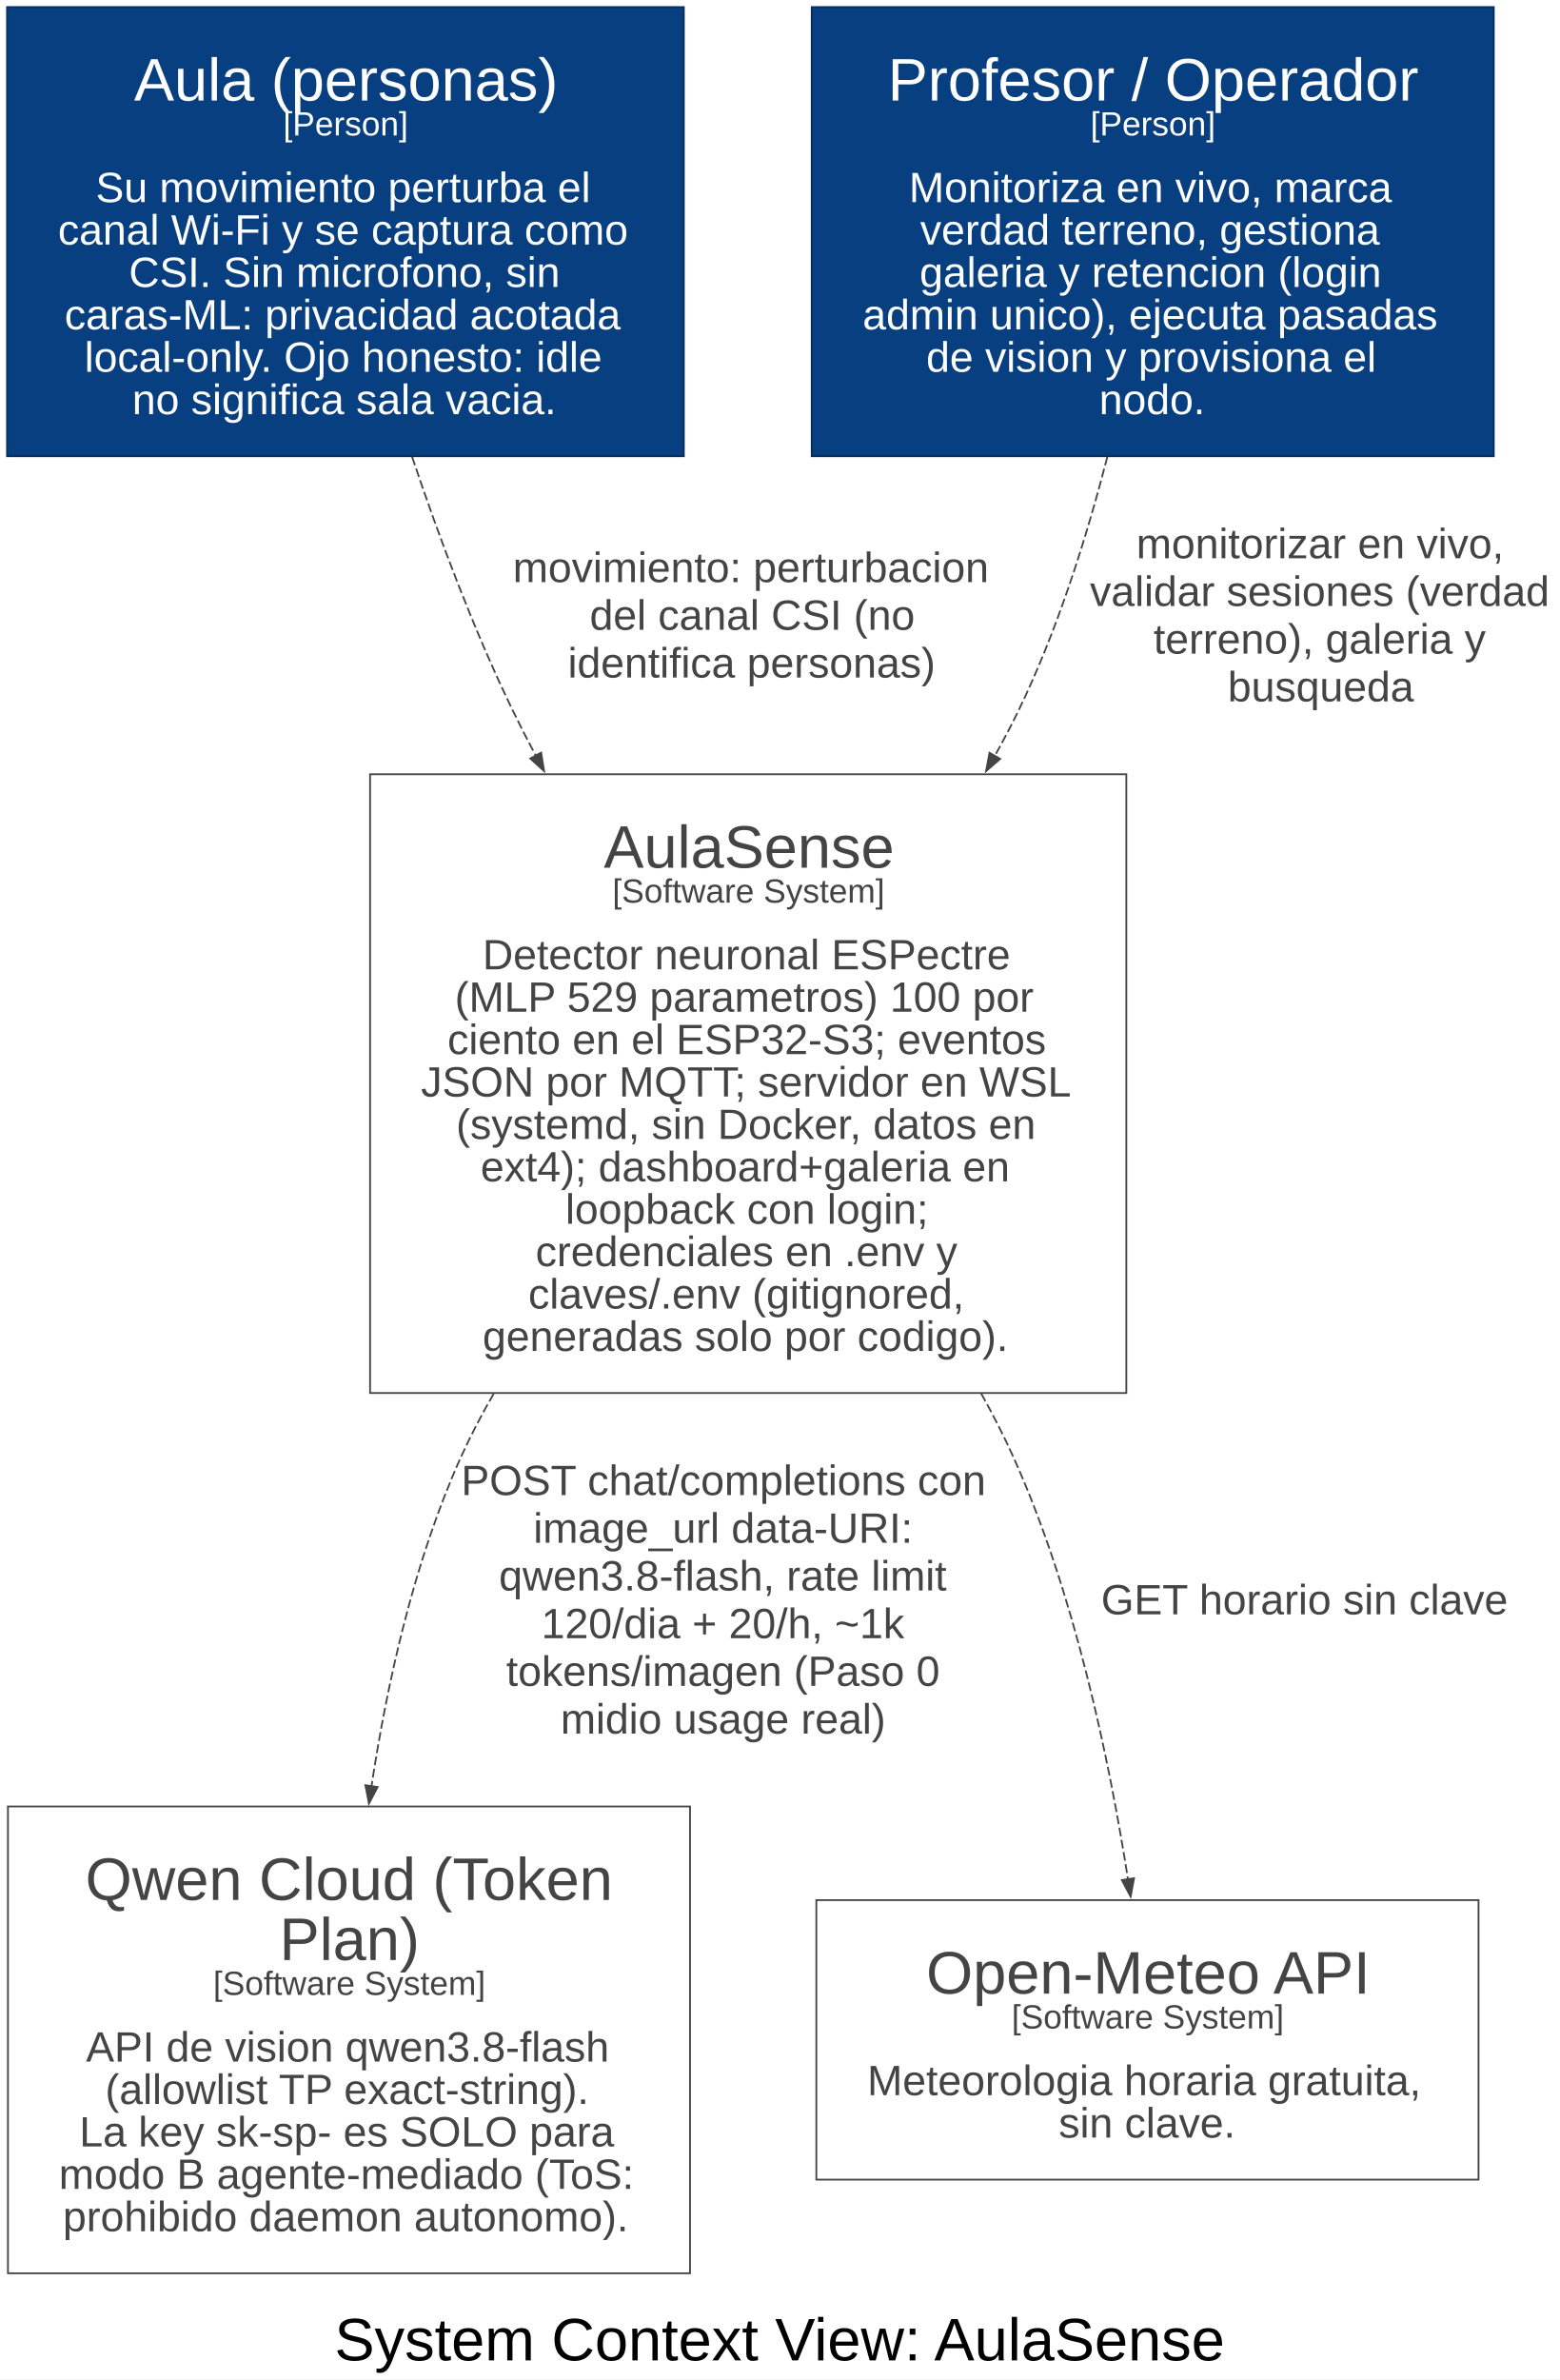
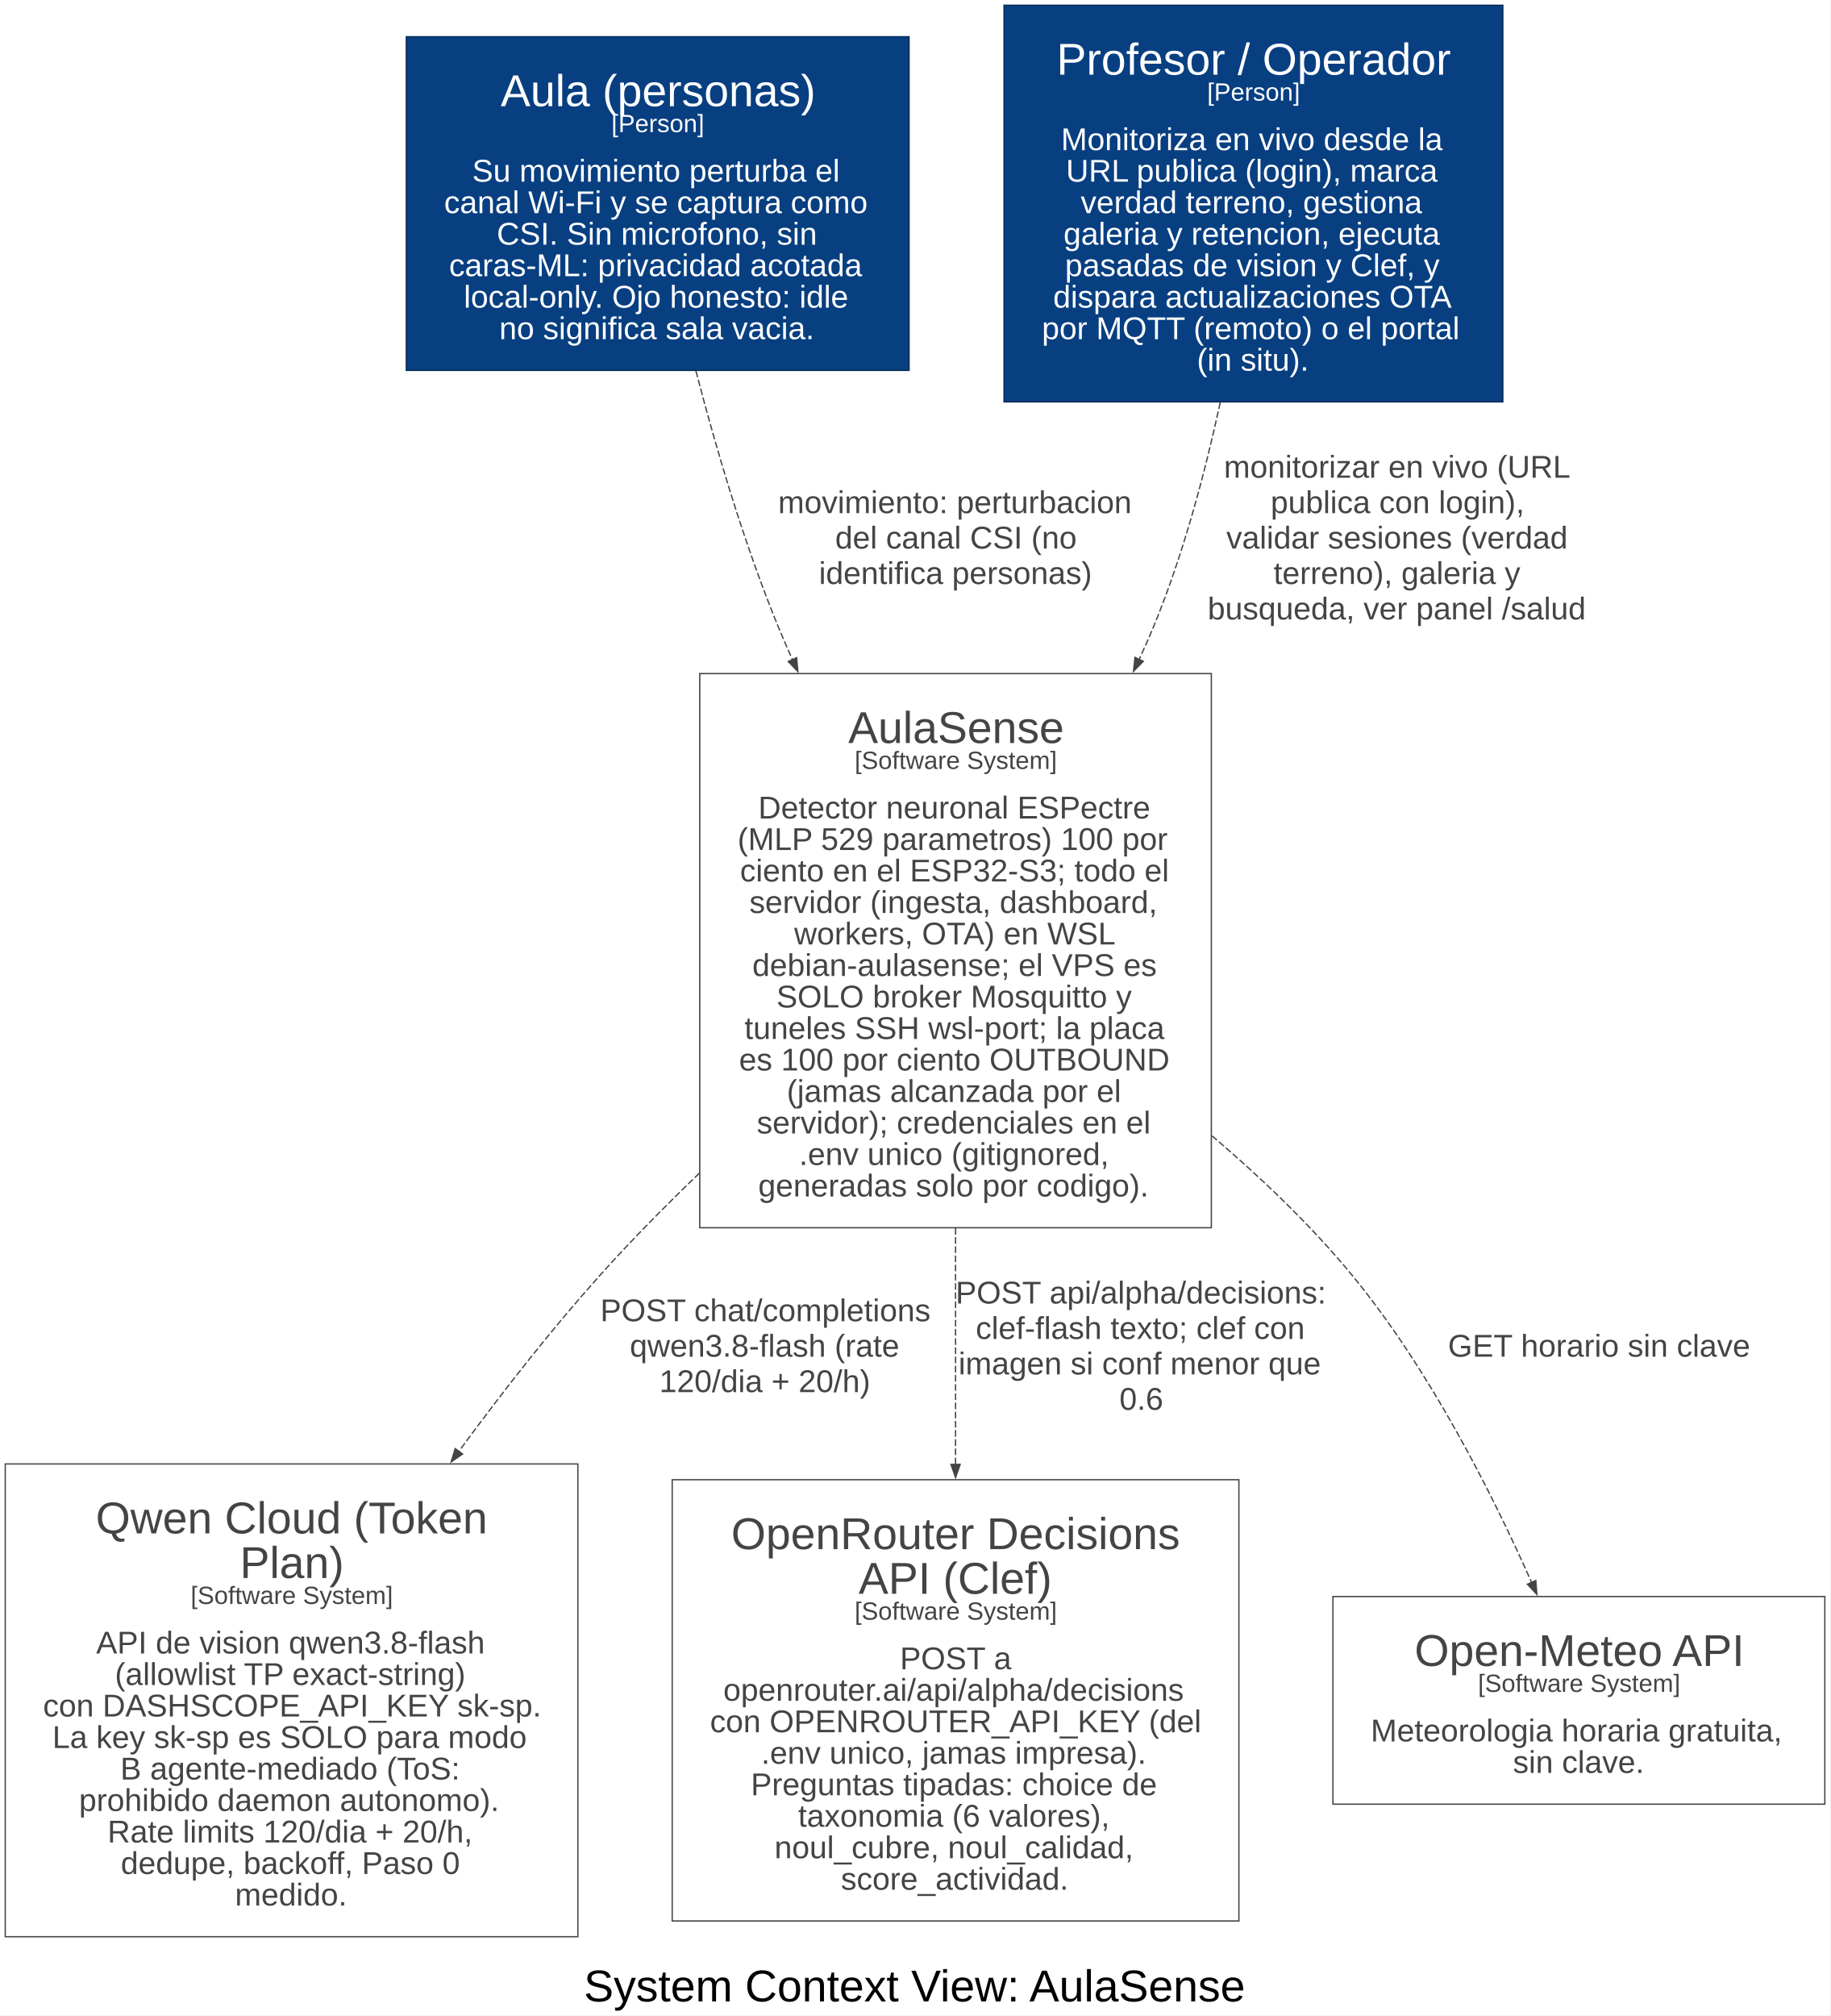
- <svg xmlns="http://www.w3.org/2000/svg" width="883pt" height="1347pt" viewBox="0.00 0.00 883.00 1347.00">
-   <g id="graph0" class="graph" transform="scale(1 1) rotate(0) translate(4 1342.6)">
-     <polygon fill="white" stroke="none" points="-4,4 -4,-1342.6 879.48,-1342.6 879.48,4 -4,4" />
-     <text xml:space="preserve" text-anchor="start" x="185.36" y="-6.7" font-family="Arial" font-size="34.00">System Context View: AulaSense</text>
+ <svg xmlns="http://www.w3.org/2000/svg" width="1395pt" height="1536pt" viewBox="0.00 0.00 1395.00 1536.00">
+   <g id="graph0" class="graph" transform="scale(1 1) rotate(0) translate(4 1531.6)">
+     <polygon fill="white" stroke="none" points="-4,4 -4,-1531.6 1390.6,-1531.6 1390.6,4 -4,4" />
+     <text xml:space="preserve" text-anchor="start" x="440.92" y="-6.7" font-family="Arial" font-size="34.00">System Context View: AulaSense</text>
    <g id="1" class="node">
-       <polygon fill="#083f81" stroke="#052c5a" points="383.1,-1338.6 0,-1338.6 0,-1084.4 383.1,-1084.4 383.1,-1338.6" />
-       <text xml:space="preserve" text-anchor="start" x="71.93" y="-1285.7" font-family="Arial" font-size="34.00" fill="#ffffff">Aula (personas)</text>
-       <text xml:space="preserve" text-anchor="start" x="156.3" y="-1265.95" font-family="Arial" font-size="19.00" fill="#ffffff">[Person]</text>
-       <text xml:space="preserve" text-anchor="start" x="50.18" y="-1228.2" font-family="Arial" font-size="24.00" fill="#ffffff">Su movimiento perturba el</text>
-       <text xml:space="preserve" text-anchor="start" x="28.8" y="-1204.2" font-family="Arial" font-size="24.00" fill="#ffffff">canal Wi-Fi y se captura como</text>
-       <text xml:space="preserve" text-anchor="start" x="68.93" y="-1180.2" font-family="Arial" font-size="24.00" fill="#ffffff">CSI. Sin microfono, sin</text>
-       <text xml:space="preserve" text-anchor="start" x="32.55" y="-1156.2" font-family="Arial" font-size="24.00" fill="#ffffff">caras-ML: privacidad acotada</text>
-       <text xml:space="preserve" text-anchor="start" x="43.8" y="-1132.2" font-family="Arial" font-size="24.00" fill="#ffffff">local-only. Ojo honesto: idle</text>
-       <text xml:space="preserve" text-anchor="start" x="70.8" y="-1108.2" font-family="Arial" font-size="24.00" fill="#ffffff">no significa sala vacia.</text>
+       <polygon fill="#083f81" stroke="#052c5a" points="688.73,-1503.6 305.63,-1503.6 305.63,-1249.4 688.73,-1249.4 688.73,-1503.6" />
+       <text xml:space="preserve" text-anchor="start" x="377.55" y="-1450.7" font-family="Arial" font-size="34.00" fill="#ffffff">Aula (personas)</text>
+       <text xml:space="preserve" text-anchor="start" x="461.93" y="-1430.95" font-family="Arial" font-size="19.00" fill="#ffffff">[Person]</text>
+       <text xml:space="preserve" text-anchor="start" x="355.8" y="-1393.2" font-family="Arial" font-size="24.00" fill="#ffffff">Su movimiento perturba el</text>
+       <text xml:space="preserve" text-anchor="start" x="334.43" y="-1369.2" font-family="Arial" font-size="24.00" fill="#ffffff">canal Wi-Fi y se captura como</text>
+       <text xml:space="preserve" text-anchor="start" x="374.55" y="-1345.2" font-family="Arial" font-size="24.00" fill="#ffffff">CSI. Sin microfono, sin</text>
+       <text xml:space="preserve" text-anchor="start" x="338.18" y="-1321.2" font-family="Arial" font-size="24.00" fill="#ffffff">caras-ML: privacidad acotada</text>
+       <text xml:space="preserve" text-anchor="start" x="349.43" y="-1297.2" font-family="Arial" font-size="24.00" fill="#ffffff">local-only. Ojo honesto: idle</text>
+       <text xml:space="preserve" text-anchor="start" x="376.43" y="-1273.2" font-family="Arial" font-size="24.00" fill="#ffffff">no significa sala vacia.</text>
+     </g>
+     <g id="6" class="node">
+       <polygon fill="#ffffff" stroke="#444444" points="919.1,-1018.4 529.25,-1018.4 529.25,-596.2 919.1,-596.2 919.1,-1018.4" />
+       <text xml:space="preserve" text-anchor="start" x="642.43" y="-965.5" font-family="Arial" font-size="34.00" fill="#444444">AulaSense</text>
+       <text xml:space="preserve" text-anchor="start" x="647.3" y="-945.75" font-family="Arial" font-size="19.00" fill="#444444">[Software System]</text>
+       <text xml:space="preserve" text-anchor="start" x="573.8" y="-908" font-family="Arial" font-size="24.00" fill="#444444">Detector neuronal ESPectre</text>
+       <text xml:space="preserve" text-anchor="start" x="558.05" y="-884" font-family="Arial" font-size="24.00" fill="#444444">(MLP 529 parametros) 100 por</text>
+       <text xml:space="preserve" text-anchor="start" x="559.93" y="-860" font-family="Arial" font-size="24.00" fill="#444444">ciento en el ESP32-S3; todo el</text>
+       <text xml:space="preserve" text-anchor="start" x="567.05" y="-836" font-family="Arial" font-size="24.00" fill="#444444">servidor (ingesta, dashboard,</text>
+       <text xml:space="preserve" text-anchor="start" x="601.18" y="-812" font-family="Arial" font-size="24.00" fill="#444444">workers, OTA) en WSL</text>
+       <text xml:space="preserve" text-anchor="start" x="569.3" y="-788" font-family="Arial" font-size="24.00" fill="#444444">debian-aulasense; el VPS es</text>
+       <text xml:space="preserve" text-anchor="start" x="587.68" y="-764" font-family="Arial" font-size="24.00" fill="#444444">SOLO broker Mosquitto y</text>
+       <text xml:space="preserve" text-anchor="start" x="563.3" y="-740" font-family="Arial" font-size="24.00" fill="#444444">tuneles SSH wsl-port; la placa</text>
+       <text xml:space="preserve" text-anchor="start" x="559.18" y="-716" font-family="Arial" font-size="24.00" fill="#444444">es 100 por ciento OUTBOUND</text>
+       <text xml:space="preserve" text-anchor="start" x="595.55" y="-692" font-family="Arial" font-size="24.00" fill="#444444">(jamas alcanzada por el</text>
+       <text xml:space="preserve" text-anchor="start" x="572.68" y="-668" font-family="Arial" font-size="24.00" fill="#444444">servidor); credenciales en el</text>
+       <text xml:space="preserve" text-anchor="start" x="604.93" y="-644" font-family="Arial" font-size="24.00" fill="#444444">.env unico (gitignored,</text>
+       <text xml:space="preserve" text-anchor="start" x="573.8" y="-620" font-family="Arial" font-size="24.00" fill="#444444">generadas solo por codigo).</text>
+     </g>
+     <g id="39" class="edge">
+       <path fill="none" stroke="#444444" stroke-dasharray="5,2" d="M526.32,-1249.01C541.91,-1188.97 563.22,-1116.86 588.93,-1054.4 592.39,-1045.99 596.06,-1037.49 599.9,-1028.97" />
+       <polygon fill="#444444" stroke="#444444" points="603.06,-1030.5 604.04,-1019.95 596.69,-1027.58 603.06,-1030.5" />
+       <text xml:space="preserve" text-anchor="start" x="588.93" y="-1140.65" font-family="Arial" font-size="24.00" fill="#444444">movimiento: perturbacion</text>
+       <text xml:space="preserve" text-anchor="start" x="632.43" y="-1113.65" font-family="Arial" font-size="24.00" fill="#444444">del canal CSI (no</text>
+       <text xml:space="preserve" text-anchor="start" x="620.05" y="-1086.65" font-family="Arial" font-size="24.00" fill="#444444">identifica personas)</text>
+     </g>
+     <g id="2" class="node">
+       <polygon fill="#083f81" stroke="#052c5a" points="1141.23,-1527.6 761.12,-1527.6 761.12,-1225.4 1141.23,-1225.4 1141.23,-1527.6" />
+       <text xml:space="preserve" text-anchor="start" x="801.18" y="-1474.7" font-family="Arial" font-size="34.00" fill="#ffffff">Profesor / Operador</text>
+       <text xml:space="preserve" text-anchor="start" x="915.93" y="-1454.95" font-family="Arial" font-size="19.00" fill="#ffffff">[Person]</text>
+       <text xml:space="preserve" text-anchor="start" x="804.55" y="-1417.2" font-family="Arial" font-size="24.00" fill="#ffffff">Monitoriza en vivo desde la</text>
+       <text xml:space="preserve" text-anchor="start" x="808.3" y="-1393.2" font-family="Arial" font-size="24.00" fill="#ffffff">URL publica (login), marca</text>
+       <text xml:space="preserve" text-anchor="start" x="819.55" y="-1369.2" font-family="Arial" font-size="24.00" fill="#ffffff">verdad terreno, gestiona</text>
+       <text xml:space="preserve" text-anchor="start" x="806.43" y="-1345.2" font-family="Arial" font-size="24.00" fill="#ffffff">galeria y retencion, ejecuta</text>
+       <text xml:space="preserve" text-anchor="start" x="807.55" y="-1321.2" font-family="Arial" font-size="24.00" fill="#ffffff">pasadas de vision y Clef, y</text>
+       <text xml:space="preserve" text-anchor="start" x="798.55" y="-1297.2" font-family="Arial" font-size="24.00" fill="#ffffff">dispara actualizaciones OTA</text>
+       <text xml:space="preserve" text-anchor="start" x="789.93" y="-1273.2" font-family="Arial" font-size="24.00" fill="#ffffff">por MQTT (remoto) o el portal</text>
+       <text xml:space="preserve" text-anchor="start" x="908.05" y="-1249.2" font-family="Arial" font-size="24.00" fill="#ffffff">(in situ).</text>
+     </g>
+     <g id="67" class="edge">
+       <path fill="none" stroke="#444444" stroke-dasharray="5,2" d="M925.87,-1224.94C913.98,-1170.06 897.41,-1108.28 875.18,-1054.4 871.71,-1046 867.98,-1037.55 864.03,-1029.11" />
+       <polygon fill="#444444" stroke="#444444" points="867.24,-1027.71 859.77,-1020.19 860.92,-1030.72 867.24,-1027.71" />
+       <text xml:space="preserve" text-anchor="start" x="928.64" y="-1167.65" font-family="Arial" font-size="24.00" fill="#444444">monitorizar en vivo (URL</text>
+       <text xml:space="preserve" text-anchor="start" x="964.26" y="-1140.65" font-family="Arial" font-size="24.00" fill="#444444">publica con login),</text>
+       <text xml:space="preserve" text-anchor="start" x="930.51" y="-1113.65" font-family="Arial" font-size="24.00" fill="#444444">validar sesiones (verdad</text>
+       <text xml:space="preserve" text-anchor="start" x="966.51" y="-1086.65" font-family="Arial" font-size="24.00" fill="#444444">terreno), galeria y</text>
+       <text xml:space="preserve" text-anchor="start" x="916.26" y="-1059.65" font-family="Arial" font-size="24.00" fill="#444444">busqueda, ver panel /salud</text>
+     </g>
+     <g id="3" class="node">
+       <polygon fill="#ffffff" stroke="#444444" points="436.35,-416.2 0,-416.2 0,-56 436.35,-56 436.35,-416.2" />
+       <text xml:space="preserve" text-anchor="start" x="68.93" y="-363.3" font-family="Arial" font-size="34.00" fill="#444444">Qwen Cloud (Token</text>
+       <text xml:space="preserve" text-anchor="start" x="178.8" y="-329.3" font-family="Arial" font-size="34.00" fill="#444444">Plan)</text>
+       <text xml:space="preserve" text-anchor="start" x="141.3" y="-309.55" font-family="Arial" font-size="19.00" fill="#444444">[Software System]</text>
+       <text xml:space="preserve" text-anchor="start" x="69.3" y="-271.8" font-family="Arial" font-size="24.00" fill="#444444">API de vision qwen3.8-flash</text>
+       <text xml:space="preserve" text-anchor="start" x="83.55" y="-247.8" font-family="Arial" font-size="24.00" fill="#444444">(allowlist TP exact-string)</text>
+       <text xml:space="preserve" text-anchor="start" x="28.8" y="-223.8" font-family="Arial" font-size="24.00" fill="#444444">con DASHSCOPE_API_KEY sk-sp.</text>
+       <text xml:space="preserve" text-anchor="start" x="35.93" y="-199.8" font-family="Arial" font-size="24.00" fill="#444444">La key sk-sp es SOLO para modo</text>
+       <text xml:space="preserve" text-anchor="start" x="87.68" y="-175.8" font-family="Arial" font-size="24.00" fill="#444444">B agente-mediado (ToS:</text>
+       <text xml:space="preserve" text-anchor="start" x="56.18" y="-151.8" font-family="Arial" font-size="24.00" fill="#444444">prohibido daemon autonomo).</text>
+       <text xml:space="preserve" text-anchor="start" x="77.93" y="-127.8" font-family="Arial" font-size="24.00" fill="#444444">Rate limits 120/dia + 20/h,</text>
+       <text xml:space="preserve" text-anchor="start" x="88.05" y="-103.8" font-family="Arial" font-size="24.00" fill="#444444">dedupe, backoff, Paso 0</text>
+       <text xml:space="preserve" text-anchor="start" x="175.05" y="-79.8" font-family="Arial" font-size="24.00" fill="#444444">medido.</text>
+     </g>
+     <g id="4" class="node">
+       <polygon fill="#ffffff" stroke="#444444" points="940.1,-404.2 508.25,-404.2 508.25,-68 940.1,-68 940.1,-404.2" />
+       <text xml:space="preserve" text-anchor="start" x="553.18" y="-351.3" font-family="Arial" font-size="34.00" fill="#444444">OpenRouter Decisions</text>
+       <text xml:space="preserve" text-anchor="start" x="650.3" y="-317.3" font-family="Arial" font-size="34.00" fill="#444444">API (Clef)</text>
+       <text xml:space="preserve" text-anchor="start" x="647.3" y="-297.55" font-family="Arial" font-size="19.00" fill="#444444">[Software System]</text>
+       <text xml:space="preserve" text-anchor="start" x="681.8" y="-259.8" font-family="Arial" font-size="24.00" fill="#444444">POST a</text>
+       <text xml:space="preserve" text-anchor="start" x="547.18" y="-235.8" font-family="Arial" font-size="24.00" fill="#444444">openrouter.ai/api/alpha/decisions</text>
+       <text xml:space="preserve" text-anchor="start" x="537.05" y="-211.8" font-family="Arial" font-size="24.00" fill="#444444">con OPENROUTER_API_KEY (del</text>
+       <text xml:space="preserve" text-anchor="start" x="576.05" y="-187.8" font-family="Arial" font-size="24.00" fill="#444444">.env unico, jamas impresa).</text>
+       <text xml:space="preserve" text-anchor="start" x="568.18" y="-163.8" font-family="Arial" font-size="24.00" fill="#444444">Preguntas tipadas: choice de</text>
+       <text xml:space="preserve" text-anchor="start" x="604.18" y="-139.8" font-family="Arial" font-size="24.00" fill="#444444">taxonomia (6 valores),</text>
+       <text xml:space="preserve" text-anchor="start" x="586.18" y="-115.8" font-family="Arial" font-size="24.00" fill="#444444">noul_cubre, noul_calidad,</text>
+       <text xml:space="preserve" text-anchor="start" x="636.8" y="-91.8" font-family="Arial" font-size="24.00" fill="#444444">score_actividad.</text>
    </g>
    <g id="5" class="node">
-       <polygon fill="#ffffff" stroke="#444444" points="633.6,-904.4 205.5,-904.4 205.5,-554.2 633.6,-554.2 633.6,-904.4" />
-       <text xml:space="preserve" text-anchor="start" x="337.8" y="-851.5" font-family="Arial" font-size="34.00" fill="#444444">AulaSense</text>
-       <text xml:space="preserve" text-anchor="start" x="342.68" y="-831.75" font-family="Arial" font-size="19.00" fill="#444444">[Software System]</text>
-       <text xml:space="preserve" text-anchor="start" x="269.18" y="-794" font-family="Arial" font-size="24.00" fill="#444444">Detector neuronal ESPectre</text>
-       <text xml:space="preserve" text-anchor="start" x="253.43" y="-770" font-family="Arial" font-size="24.00" fill="#444444">(MLP 529 parametros) 100 por</text>
-       <text xml:space="preserve" text-anchor="start" x="249.3" y="-746" font-family="Arial" font-size="24.00" fill="#444444">ciento en el ESP32-S3; eventos</text>
-       <text xml:space="preserve" text-anchor="start" x="234.3" y="-722" font-family="Arial" font-size="24.00" fill="#444444">JSON por MQTT; servidor en WSL</text>
-       <text xml:space="preserve" text-anchor="start" x="254.18" y="-698" font-family="Arial" font-size="24.00" fill="#444444">(systemd, sin Docker, datos en</text>
-       <text xml:space="preserve" text-anchor="start" x="268.05" y="-674" font-family="Arial" font-size="24.00" fill="#444444">ext4); dashboard+galeria en</text>
-       <text xml:space="preserve" text-anchor="start" x="316.05" y="-650" font-family="Arial" font-size="24.00" fill="#444444">loopback con login;</text>
-       <text xml:space="preserve" text-anchor="start" x="299.18" y="-626" font-family="Arial" font-size="24.00" fill="#444444">credenciales en .env y</text>
-       <text xml:space="preserve" text-anchor="start" x="295.05" y="-602" font-family="Arial" font-size="24.00" fill="#444444">claves/.env (gitignored,</text>
-       <text xml:space="preserve" text-anchor="start" x="269.18" y="-578" font-family="Arial" font-size="24.00" fill="#444444">generadas solo por codigo).</text>
+       <polygon fill="#ffffff" stroke="#444444" points="1386.6,-315.2 1011.75,-315.2 1011.75,-157 1386.6,-157 1386.6,-315.2" />
+       <text xml:space="preserve" text-anchor="start" x="1073.93" y="-262.3" font-family="Arial" font-size="34.00" fill="#444444">Open-Meteo API</text>
+       <text xml:space="preserve" text-anchor="start" x="1122.3" y="-242.55" font-family="Arial" font-size="19.00" fill="#444444">[Software System]</text>
+       <text xml:space="preserve" text-anchor="start" x="1040.55" y="-204.8" font-family="Arial" font-size="24.00" fill="#444444">Meteorologia horaria gratuita,</text>
+       <text xml:space="preserve" text-anchor="start" x="1148.93" y="-180.8" font-family="Arial" font-size="24.00" fill="#444444">sin clave.</text>
    </g>
-     <g id="31" class="edge">
-       <path fill="none" stroke="#444444" stroke-dasharray="5,2" d="M229.28,-1084.05C244.76,-1037.9 264.25,-985.9 286.3,-940.4 290.4,-931.95 294.76,-923.42 299.31,-914.88" />
-       <polygon fill="#444444" stroke="#444444" points="302.33,-916.65 304.01,-906.19 296.17,-913.32 302.33,-916.65" />
-       <text xml:space="preserve" text-anchor="start" x="286.3" y="-1013.15" font-family="Arial" font-size="24.00" fill="#444444">movimiento: perturbacion</text>
-       <text xml:space="preserve" text-anchor="start" x="329.8" y="-986.15" font-family="Arial" font-size="24.00" fill="#444444">del canal CSI (no</text>
-       <text xml:space="preserve" text-anchor="start" x="317.43" y="-959.15" font-family="Arial" font-size="24.00" fill="#444444">identifica personas)</text>
+     <g id="54" class="edge">
+       <path fill="none" stroke="#444444" stroke-dasharray="5,2" d="M529.05,-637.84C502.79,-612.64 476.86,-586.32 453.43,-560.2 416.07,-518.56 378.91,-471.1 345.53,-425.61" />
+       <polygon fill="#444444" stroke="#444444" points="348.52,-423.78 339.79,-417.77 342.87,-427.91 348.52,-423.78" />
+       <text xml:space="preserve" text-anchor="start" x="453.43" y="-524.95" font-family="Arial" font-size="24.00" fill="#444444">POST chat/completions</text>
+       <text xml:space="preserve" text-anchor="start" x="475.93" y="-497.95" font-family="Arial" font-size="24.00" fill="#444444">qwen3.8-flash (rate</text>
+       <text xml:space="preserve" text-anchor="start" x="498.43" y="-470.95" font-family="Arial" font-size="24.00" fill="#444444">120/dia + 20/h)</text>
    </g>
-     <g id="2" class="node">
-       <polygon fill="#083f81" stroke="#052c5a" points="841.6,-1338.6 455.5,-1338.6 455.5,-1084.4 841.6,-1084.4 841.6,-1338.6" />
-       <text xml:space="preserve" text-anchor="start" x="498.55" y="-1285.7" font-family="Arial" font-size="34.00" fill="#ffffff">Profesor / Operador</text>
-       <text xml:space="preserve" text-anchor="start" x="613.3" y="-1265.95" font-family="Arial" font-size="19.00" fill="#ffffff">[Person]</text>
-       <text xml:space="preserve" text-anchor="start" x="510.55" y="-1228.2" font-family="Arial" font-size="24.00" fill="#ffffff">Monitoriza en vivo, marca</text>
-       <text xml:space="preserve" text-anchor="start" x="516.92" y="-1204.2" font-family="Arial" font-size="24.00" fill="#ffffff">verdad terreno, gestiona</text>
-       <text xml:space="preserve" text-anchor="start" x="516.55" y="-1180.2" font-family="Arial" font-size="24.00" fill="#ffffff">galeria y retencion (login</text>
-       <text xml:space="preserve" text-anchor="start" x="484.3" y="-1156.2" font-family="Arial" font-size="24.00" fill="#ffffff">admin unico), ejecuta pasadas</text>
-       <text xml:space="preserve" text-anchor="start" x="520.3" y="-1132.2" font-family="Arial" font-size="24.00" fill="#ffffff">de vision y provisiona el</text>
-       <text xml:space="preserve" text-anchor="start" x="618.17" y="-1108.2" font-family="Arial" font-size="24.00" fill="#ffffff">nodo.</text>
+     <g id="58" class="edge">
+       <path fill="none" stroke="#444444" stroke-dasharray="5,2" d="M724.18,-595.97C724.18,-536.74 724.18,-472.89 724.18,-415.71" />
+       <polygon fill="#444444" stroke="#444444" points="727.68,-415.88 724.18,-405.88 720.68,-415.88 727.68,-415.88" />
+       <text xml:space="preserve" text-anchor="start" x="724.18" y="-538.45" font-family="Arial" font-size="24.00" fill="#444444">POST api/alpha/decisions:</text>
+       <text xml:space="preserve" text-anchor="start" x="739.55" y="-511.45" font-family="Arial" font-size="24.00" fill="#444444">clef-flash texto; clef con</text>
+       <text xml:space="preserve" text-anchor="start" x="726.43" y="-484.45" font-family="Arial" font-size="24.00" fill="#444444">imagen si conf menor que</text>
+       <text xml:space="preserve" text-anchor="start" x="849.05" y="-457.45" font-family="Arial" font-size="24.00" fill="#444444">0.6</text>
    </g>
-     <g id="48" class="edge">
-       <path fill="none" stroke="#444444" stroke-dasharray="5,2" d="M622.86,-1084.08C610.88,-1037.57 594.35,-985.32 572.55,-940.4 568.41,-931.87 563.91,-923.32 559.15,-914.81" />
-       <polygon fill="#444444" stroke="#444444" points="562.21,-913.1 554.2,-906.17 556.14,-916.58 562.21,-913.1" />
-       <text xml:space="preserve" text-anchor="start" x="639.23" y="-1026.65" font-family="Arial" font-size="24.00" fill="#444444">monitorizar en vivo,</text>
-       <text xml:space="preserve" text-anchor="start" x="612.98" y="-999.65" font-family="Arial" font-size="24.00" fill="#444444">validar sesiones (verdad</text>
-       <text xml:space="preserve" text-anchor="start" x="648.98" y="-972.65" font-family="Arial" font-size="24.00" fill="#444444">terreno), galeria y</text>
-       <text xml:space="preserve" text-anchor="start" x="690.98" y="-945.65" font-family="Arial" font-size="24.00" fill="#444444">busqueda</text>
-     </g>
-     <g id="3" class="node">
-       <polygon fill="#ffffff" stroke="#444444" points="386.6,-320.2 0.5,-320.2 0.5,-56 386.6,-56 386.6,-320.2" />
-       <text xml:space="preserve" text-anchor="start" x="44.3" y="-267.3" font-family="Arial" font-size="34.00" fill="#444444">Qwen Cloud (Token</text>
-       <text xml:space="preserve" text-anchor="start" x="154.18" y="-233.3" font-family="Arial" font-size="34.00" fill="#444444">Plan)</text>
-       <text xml:space="preserve" text-anchor="start" x="116.68" y="-213.55" font-family="Arial" font-size="19.00" fill="#444444">[Software System]</text>
-       <text xml:space="preserve" text-anchor="start" x="44.68" y="-175.8" font-family="Arial" font-size="24.00" fill="#444444">API de vision qwen3.8-flash</text>
-       <text xml:space="preserve" text-anchor="start" x="55.55" y="-151.8" font-family="Arial" font-size="24.00" fill="#444444">(allowlist TP exact-string).</text>
-       <text xml:space="preserve" text-anchor="start" x="40.93" y="-127.8" font-family="Arial" font-size="24.00" fill="#444444">La key sk-sp- es SOLO para</text>
-       <text xml:space="preserve" text-anchor="start" x="29.3" y="-103.8" font-family="Arial" font-size="24.00" fill="#444444">modo B agente-mediado (ToS:</text>
-       <text xml:space="preserve" text-anchor="start" x="31.55" y="-79.8" font-family="Arial" font-size="24.00" fill="#444444">prohibido daemon autonomo).</text>
-     </g>
-     <g id="4" class="node">
-       <polygon fill="#ffffff" stroke="#444444" points="832.97,-267.2 458.12,-267.2 458.12,-109 832.97,-109 832.97,-267.2" />
-       <text xml:space="preserve" text-anchor="start" x="520.3" y="-214.3" font-family="Arial" font-size="34.00" fill="#444444">Open-Meteo API</text>
-       <text xml:space="preserve" text-anchor="start" x="568.67" y="-194.55" font-family="Arial" font-size="19.00" fill="#444444">[Software System]</text>
-       <text xml:space="preserve" text-anchor="start" x="486.92" y="-156.8" font-family="Arial" font-size="24.00" fill="#444444">Meteorologia horaria gratuita,</text>
-       <text xml:space="preserve" text-anchor="start" x="595.3" y="-132.8" font-family="Arial" font-size="24.00" fill="#444444">sin clave.</text>
-     </g>
-     <g id="41" class="edge">
-       <path fill="none" stroke="#444444" stroke-dasharray="5,2" d="M275.47,-553.81C268.68,-542.09 262.46,-530.18 257.05,-518.2 230.71,-459.92 215.28,-391.02 206.25,-331.36" />
-       <polygon fill="#444444" stroke="#444444" points="209.77,-331.22 204.86,-321.83 202.84,-332.24 209.77,-331.22" />
-       <text xml:space="preserve" text-anchor="start" x="257.05" y="-496.45" font-family="Arial" font-size="24.00" fill="#444444">POST chat/completions con</text>
-       <text xml:space="preserve" text-anchor="start" x="297.93" y="-469.45" font-family="Arial" font-size="24.00" fill="#444444">image_url data-URI:</text>
-       <text xml:space="preserve" text-anchor="start" x="278.43" y="-442.45" font-family="Arial" font-size="24.00" fill="#444444">qwen3.8-flash, rate limit</text>
-       <text xml:space="preserve" text-anchor="start" x="302.43" y="-415.45" font-family="Arial" font-size="24.00" fill="#444444">120/dia + 20/h, ~1k</text>
-       <text xml:space="preserve" text-anchor="start" x="282.55" y="-388.45" font-family="Arial" font-size="24.00" fill="#444444">tokens/imagen (Paso 0</text>
-       <text xml:space="preserve" text-anchor="start" x="313.3" y="-361.45" font-family="Arial" font-size="24.00" fill="#444444">midio usage real)</text>
-     </g>
-     <g id="44" class="edge">
-       <path fill="none" stroke="#444444" stroke-dasharray="5,2" d="M551.44,-553.93C558.05,-542.11 564.16,-530.15 569.55,-518.2 604.25,-441.23 623.96,-346.73 634.56,-278.78" />
-       <polygon fill="#444444" stroke="#444444" points="637.98,-279.59 636.02,-269.18 631.06,-278.54 637.98,-279.59" />
-       <text xml:space="preserve" text-anchor="start" x="619.3" y="-428.95" font-family="Arial" font-size="24.00" fill="#444444">GET horario sin clave</text>
+     <g id="61" class="edge">
+       <path fill="none" stroke="#444444" stroke-dasharray="5,2" d="M919.55,-666.23C957.5,-633.94 995.1,-597.91 1026.18,-560.2 1085.07,-488.74 1132.91,-394.12 1163.23,-325.75" />
+       <polygon fill="#444444" stroke="#444444" points="1166.34,-327.39 1167.16,-316.82 1159.93,-324.57 1166.34,-327.39" />
+       <text xml:space="preserve" text-anchor="start" x="1099.43" y="-497.95" font-family="Arial" font-size="24.00" fill="#444444">GET horario sin clave</text>
    </g>
  </g>
</svg>
